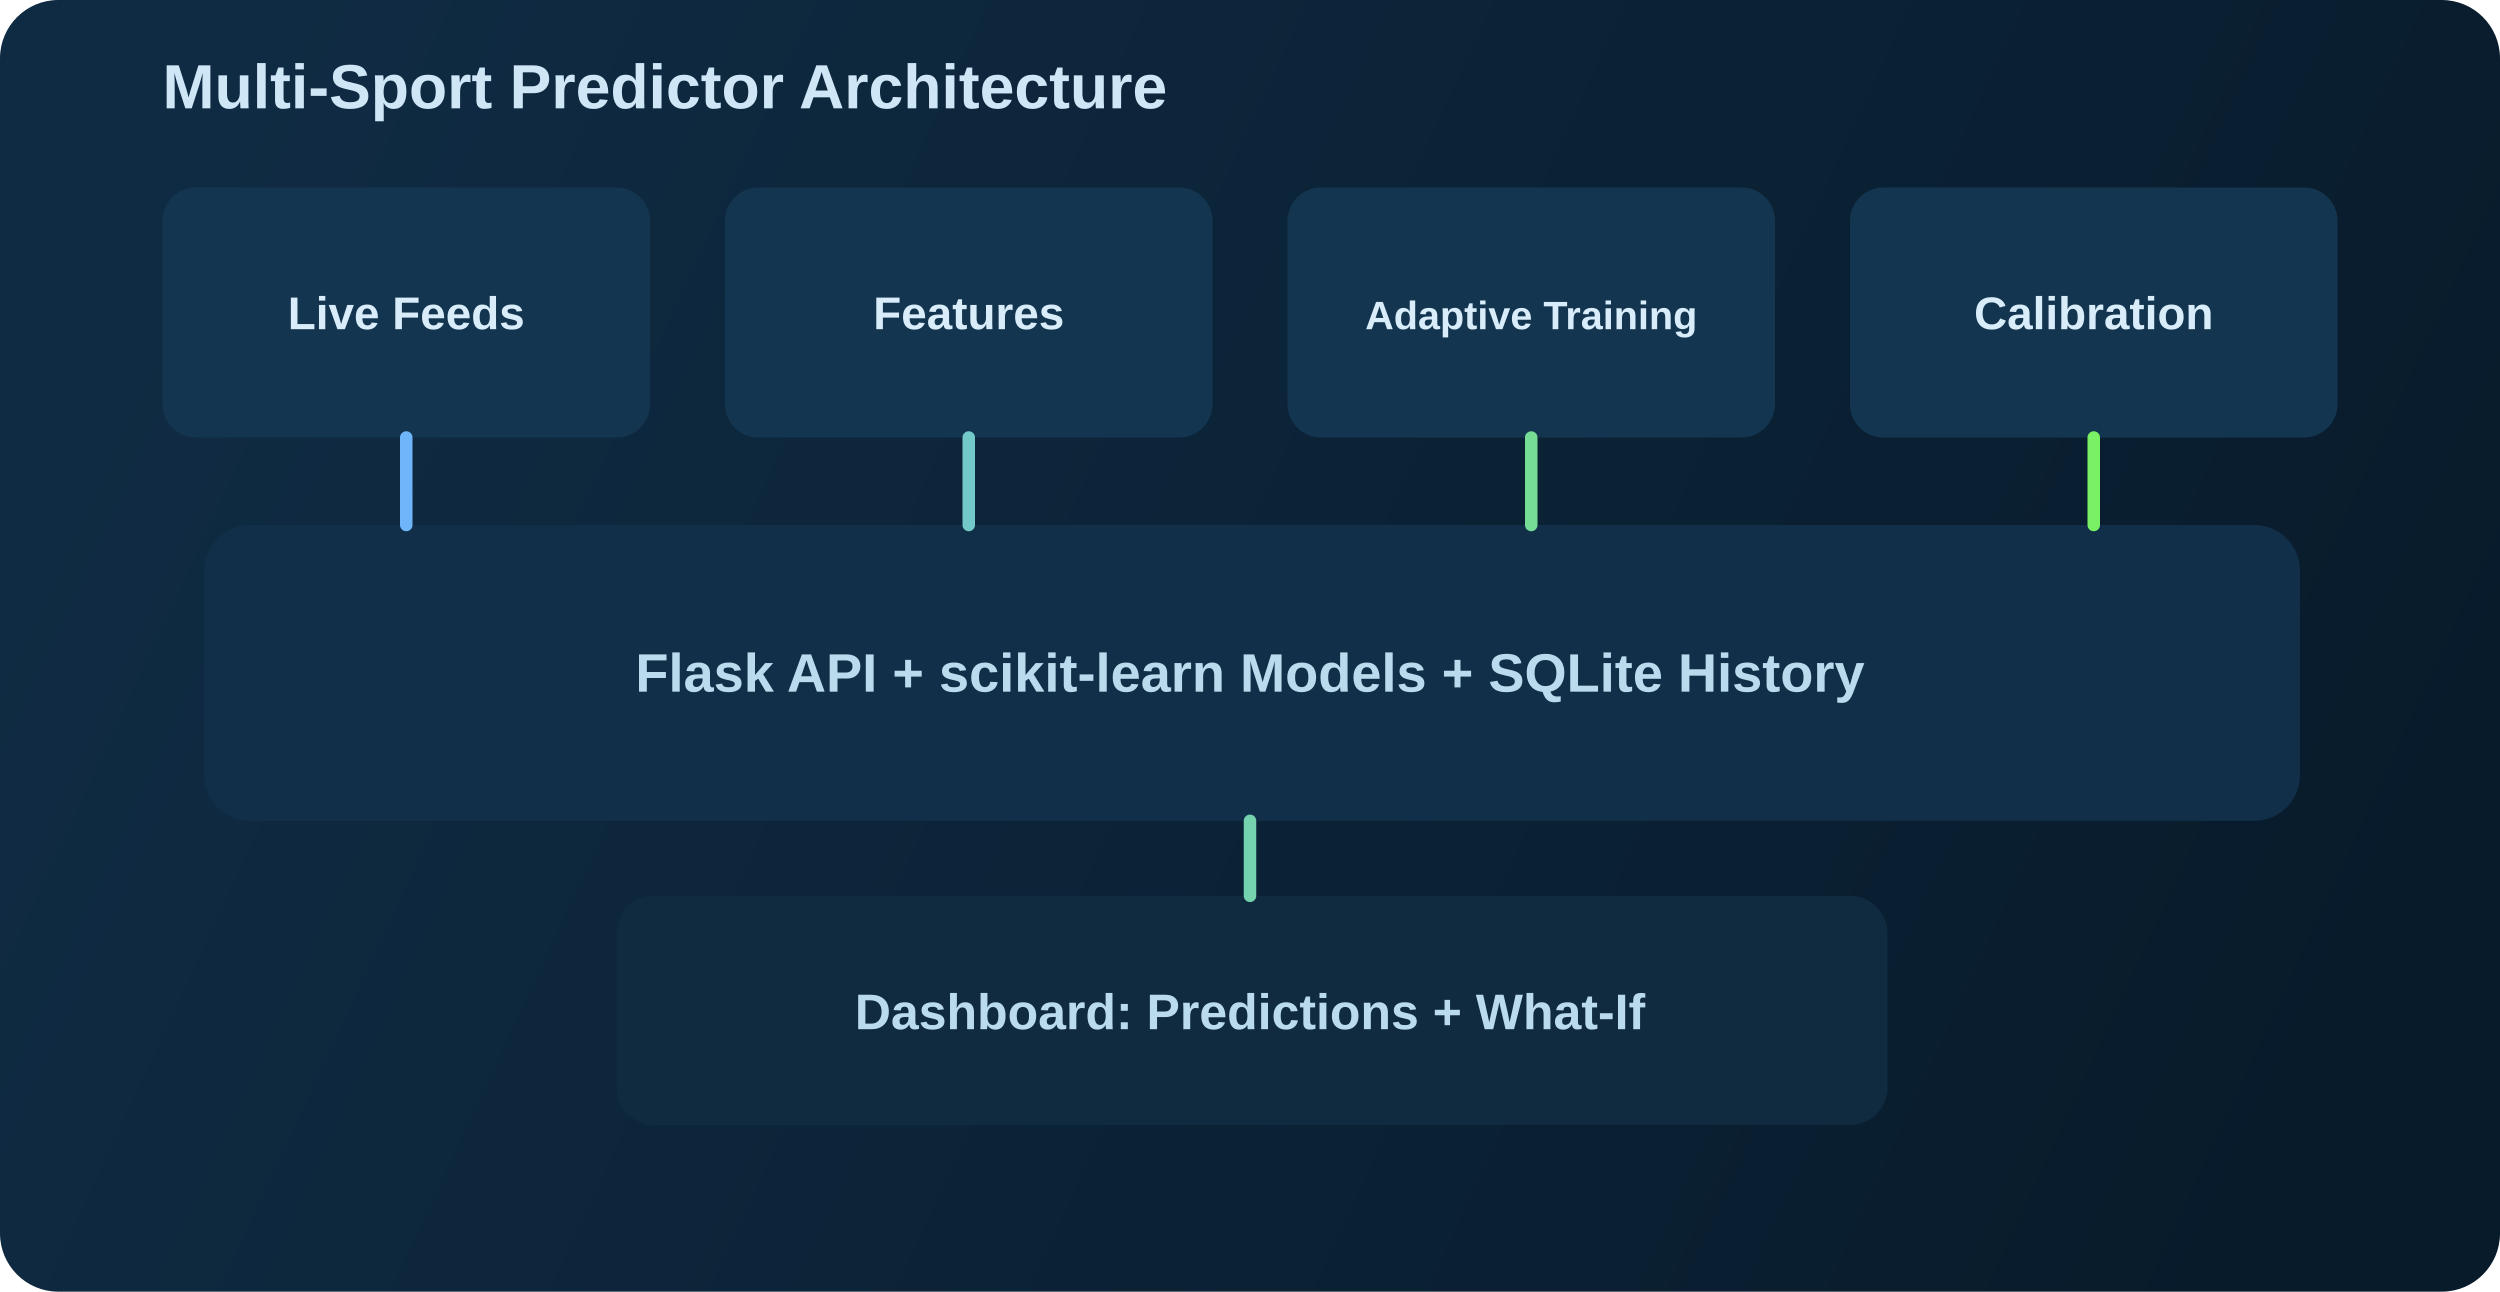
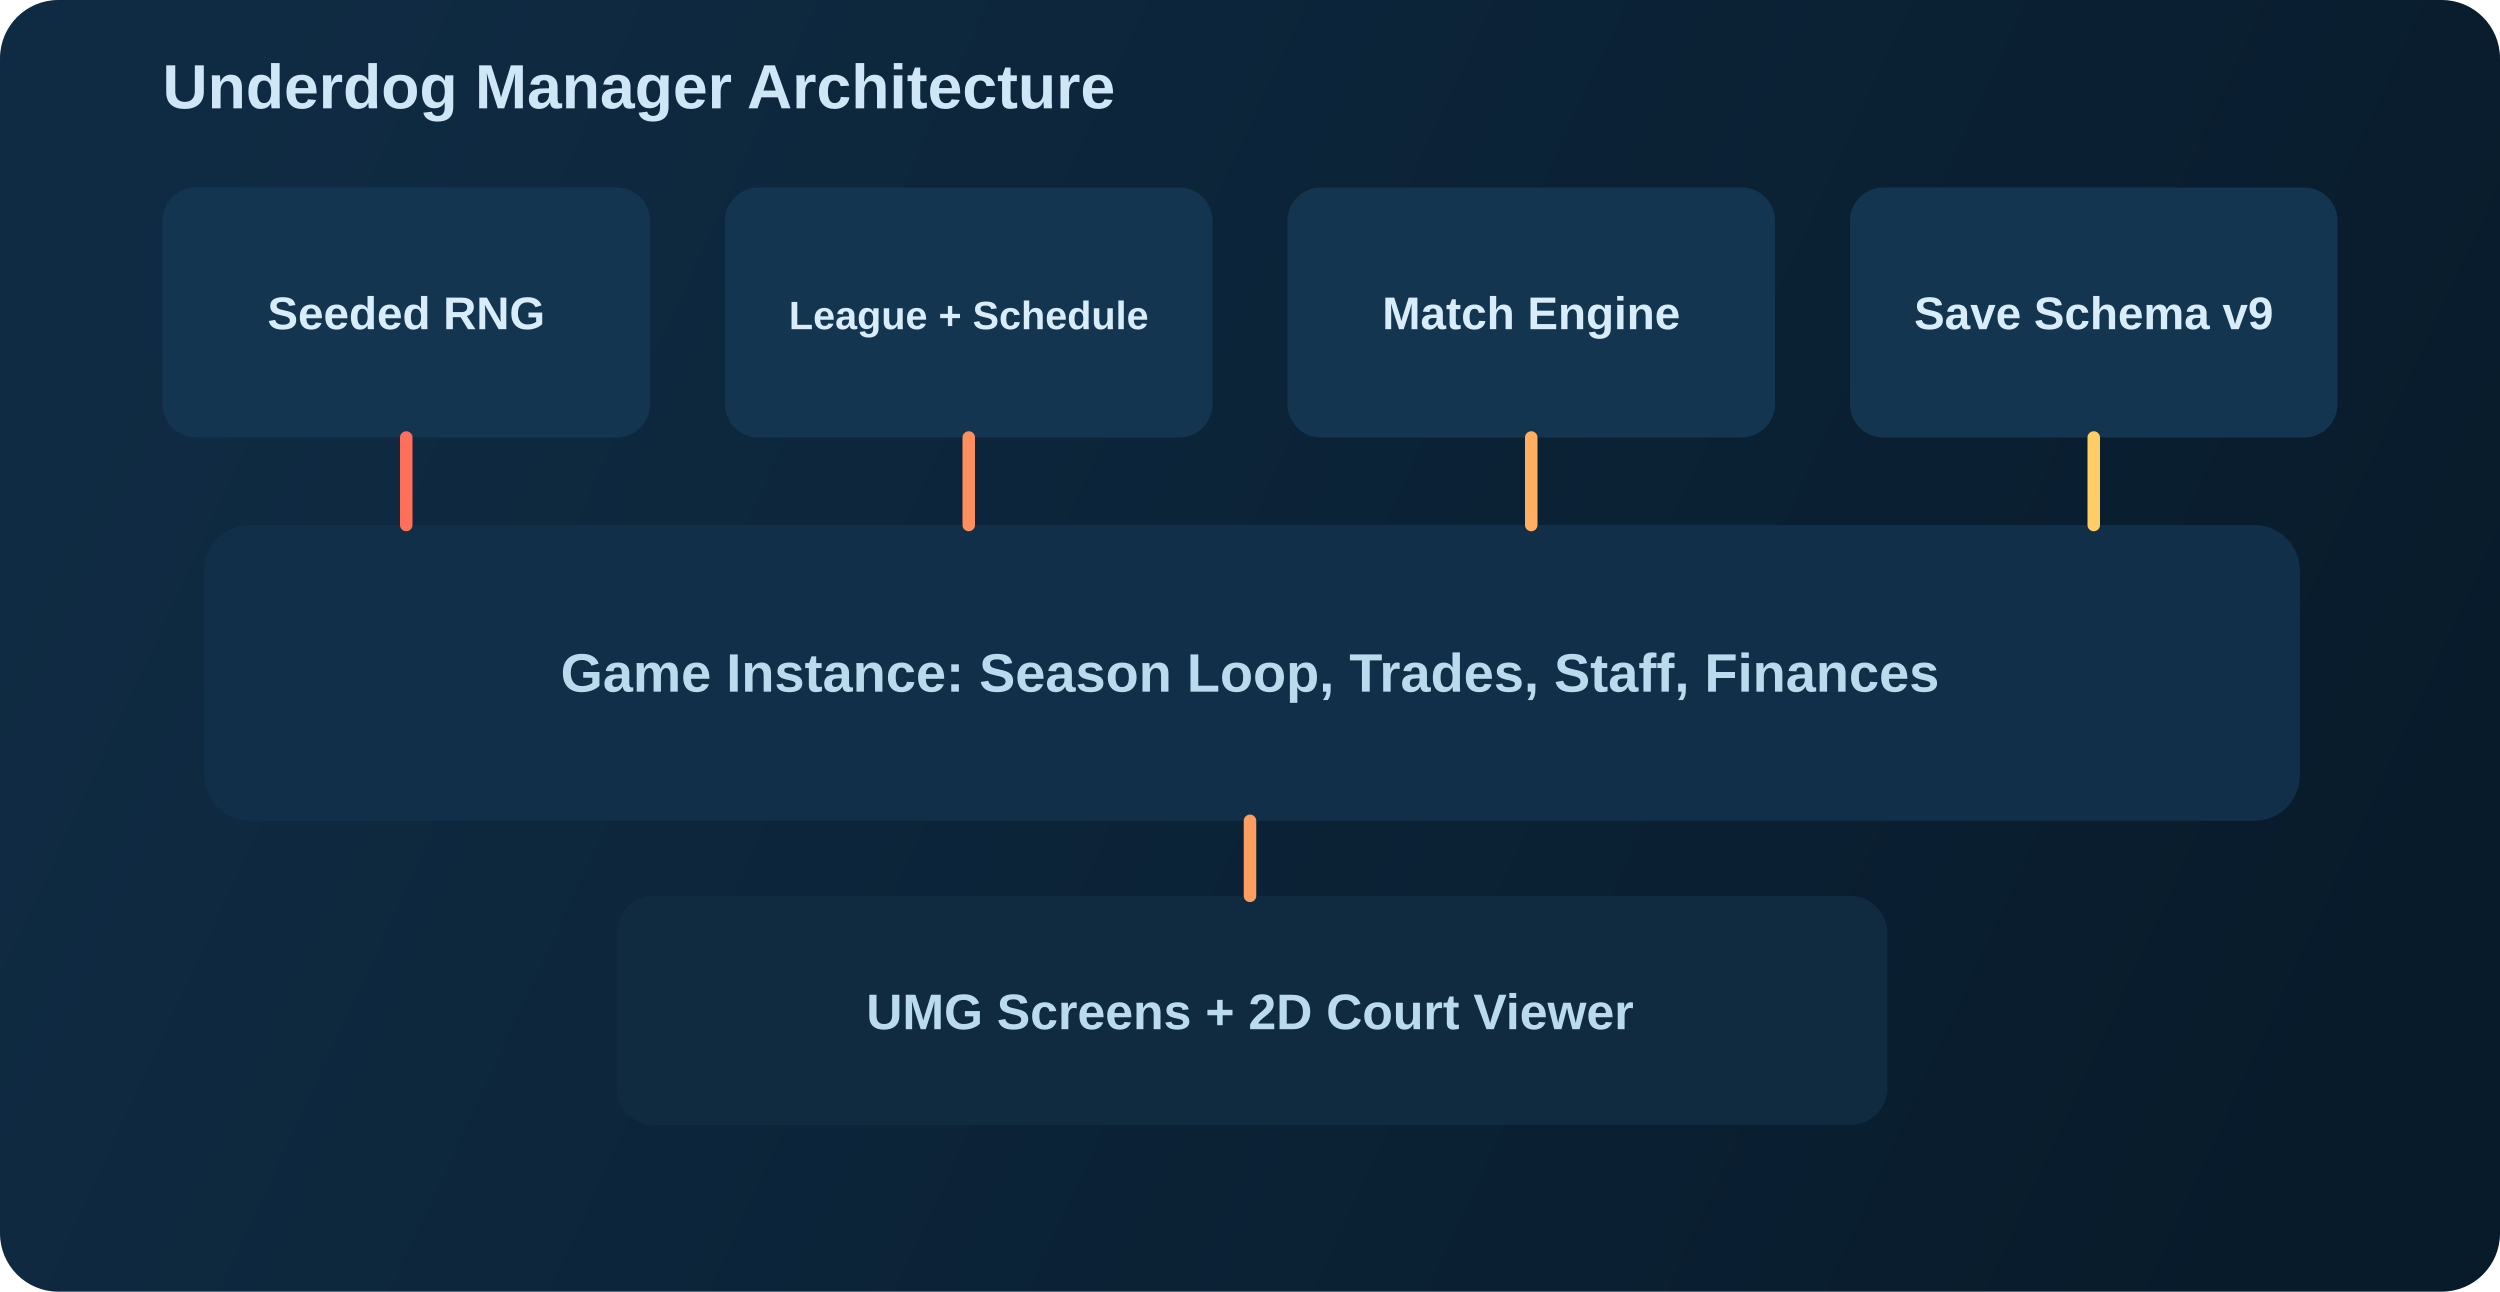
<svg xmlns="http://www.w3.org/2000/svg" width="1200" height="620" viewBox="0 0 1200 620" fill="none">
  <defs>
    <linearGradient id="g" x1="92" y1="82" x2="1100" y2="550" gradientUnits="userSpaceOnUse">
      <stop stop-color="#0F2B43" />
      <stop offset="1" stop-color="#081B2B" />
    </linearGradient>
    <linearGradient id="line" x1="164" y1="290" x2="1036" y2="290" gradientUnits="userSpaceOnUse">
-       <stop stop-color="#6FB3FF" />
-       <stop offset="1" stop-color="#7AF35E" />
+       <stop stop-color="#FF6B5A" />
+       <stop offset="1" stop-color="#FFD166" />
    </linearGradient>
  </defs>
  <rect width="1200" height="620" rx="28" fill="url(#g)" />
  <rect x="78" y="90" width="234" height="120" rx="16" fill="#13354F" />
  <rect x="348" y="90" width="234" height="120" rx="16" fill="#13354F" />
  <rect x="618" y="90" width="234" height="120" rx="16" fill="#13354F" />
  <rect x="888" y="90" width="234" height="120" rx="16" fill="#13354F" />
  <rect x="98" y="252" width="1006" height="142" rx="22" fill="#112F48" />
  <rect x="296" y="430" width="610" height="110" rx="18" fill="#102A40" />
  <path d="M195 210V252" stroke="url(#line)" stroke-width="6" stroke-linecap="round" />
  <path d="M465 210V252" stroke="url(#line)" stroke-width="6" stroke-linecap="round" />
  <path d="M735 210V252" stroke="url(#line)" stroke-width="6" stroke-linecap="round" />
  <path d="M1005 210V252" stroke="url(#line)" stroke-width="6" stroke-linecap="round" />
  <path d="M600 394V430" stroke="url(#line)" stroke-width="6" stroke-linecap="round" />
-   <text x="195" y="158" fill="#D8ECFA" font-family="Manrope, Segoe UI, Arial" font-size="22" font-weight="700" text-anchor="middle">Live Feeds</text>
-   <text x="465" y="158" fill="#D8ECFA" font-family="Manrope, Segoe UI, Arial" font-size="22" font-weight="700" text-anchor="middle">Features</text>
-   <text x="735" y="158" fill="#D8ECFA" font-family="Manrope, Segoe UI, Arial" font-size="19" font-weight="700" text-anchor="middle">Adaptive Training</text>
-   <text x="1005" y="158" fill="#D8ECFA" font-family="Manrope, Segoe UI, Arial" font-size="22" font-weight="700" text-anchor="middle">Calibration</text>
-   <text x="600" y="332" fill="#BADBED" font-family="Manrope, Segoe UI, Arial" font-size="26" font-weight="700" text-anchor="middle">Flask API + scikit-learn Models + SQLite History</text>
-   <text x="600" y="494" fill="#BADBED" font-family="Manrope, Segoe UI, Arial" font-size="24" font-weight="700" text-anchor="middle">Dashboard: Predictions + What-If</text>
-   <text x="78" y="52" fill="#CFE6F7" font-family="Sora, Segoe UI, Arial" font-size="30" font-weight="700">Multi-Sport Predictor Architecture</text>
+   <text x="195" y="158" fill="#D8ECFA" font-family="Manrope, Segoe UI, Arial" font-size="22" font-weight="700" text-anchor="middle">Seeded RNG</text>
+   <text x="465" y="158" fill="#D8ECFA" font-family="Manrope, Segoe UI, Arial" font-size="19" font-weight="700" text-anchor="middle">League + Schedule</text>
+   <text x="735" y="158" fill="#D8ECFA" font-family="Manrope, Segoe UI, Arial" font-size="22" font-weight="700" text-anchor="middle">Match Engine</text>
+   <text x="1005" y="158" fill="#D8ECFA" font-family="Manrope, Segoe UI, Arial" font-size="22" font-weight="700" text-anchor="middle">Save Schema v9</text>
+   <text x="600" y="332" fill="#BADBED" font-family="Manrope, Segoe UI, Arial" font-size="26" font-weight="700" text-anchor="middle">Game Instance: Season Loop, Trades, Staff, Finances</text>
+   <text x="600" y="494" fill="#BADBED" font-family="Manrope, Segoe UI, Arial" font-size="24" font-weight="700" text-anchor="middle">UMG Screens + 2D Court Viewer</text>
+   <text x="78" y="52" fill="#CFE6F7" font-family="Sora, Segoe UI, Arial" font-size="30" font-weight="700">Underdog Manager Architecture</text>
</svg>
